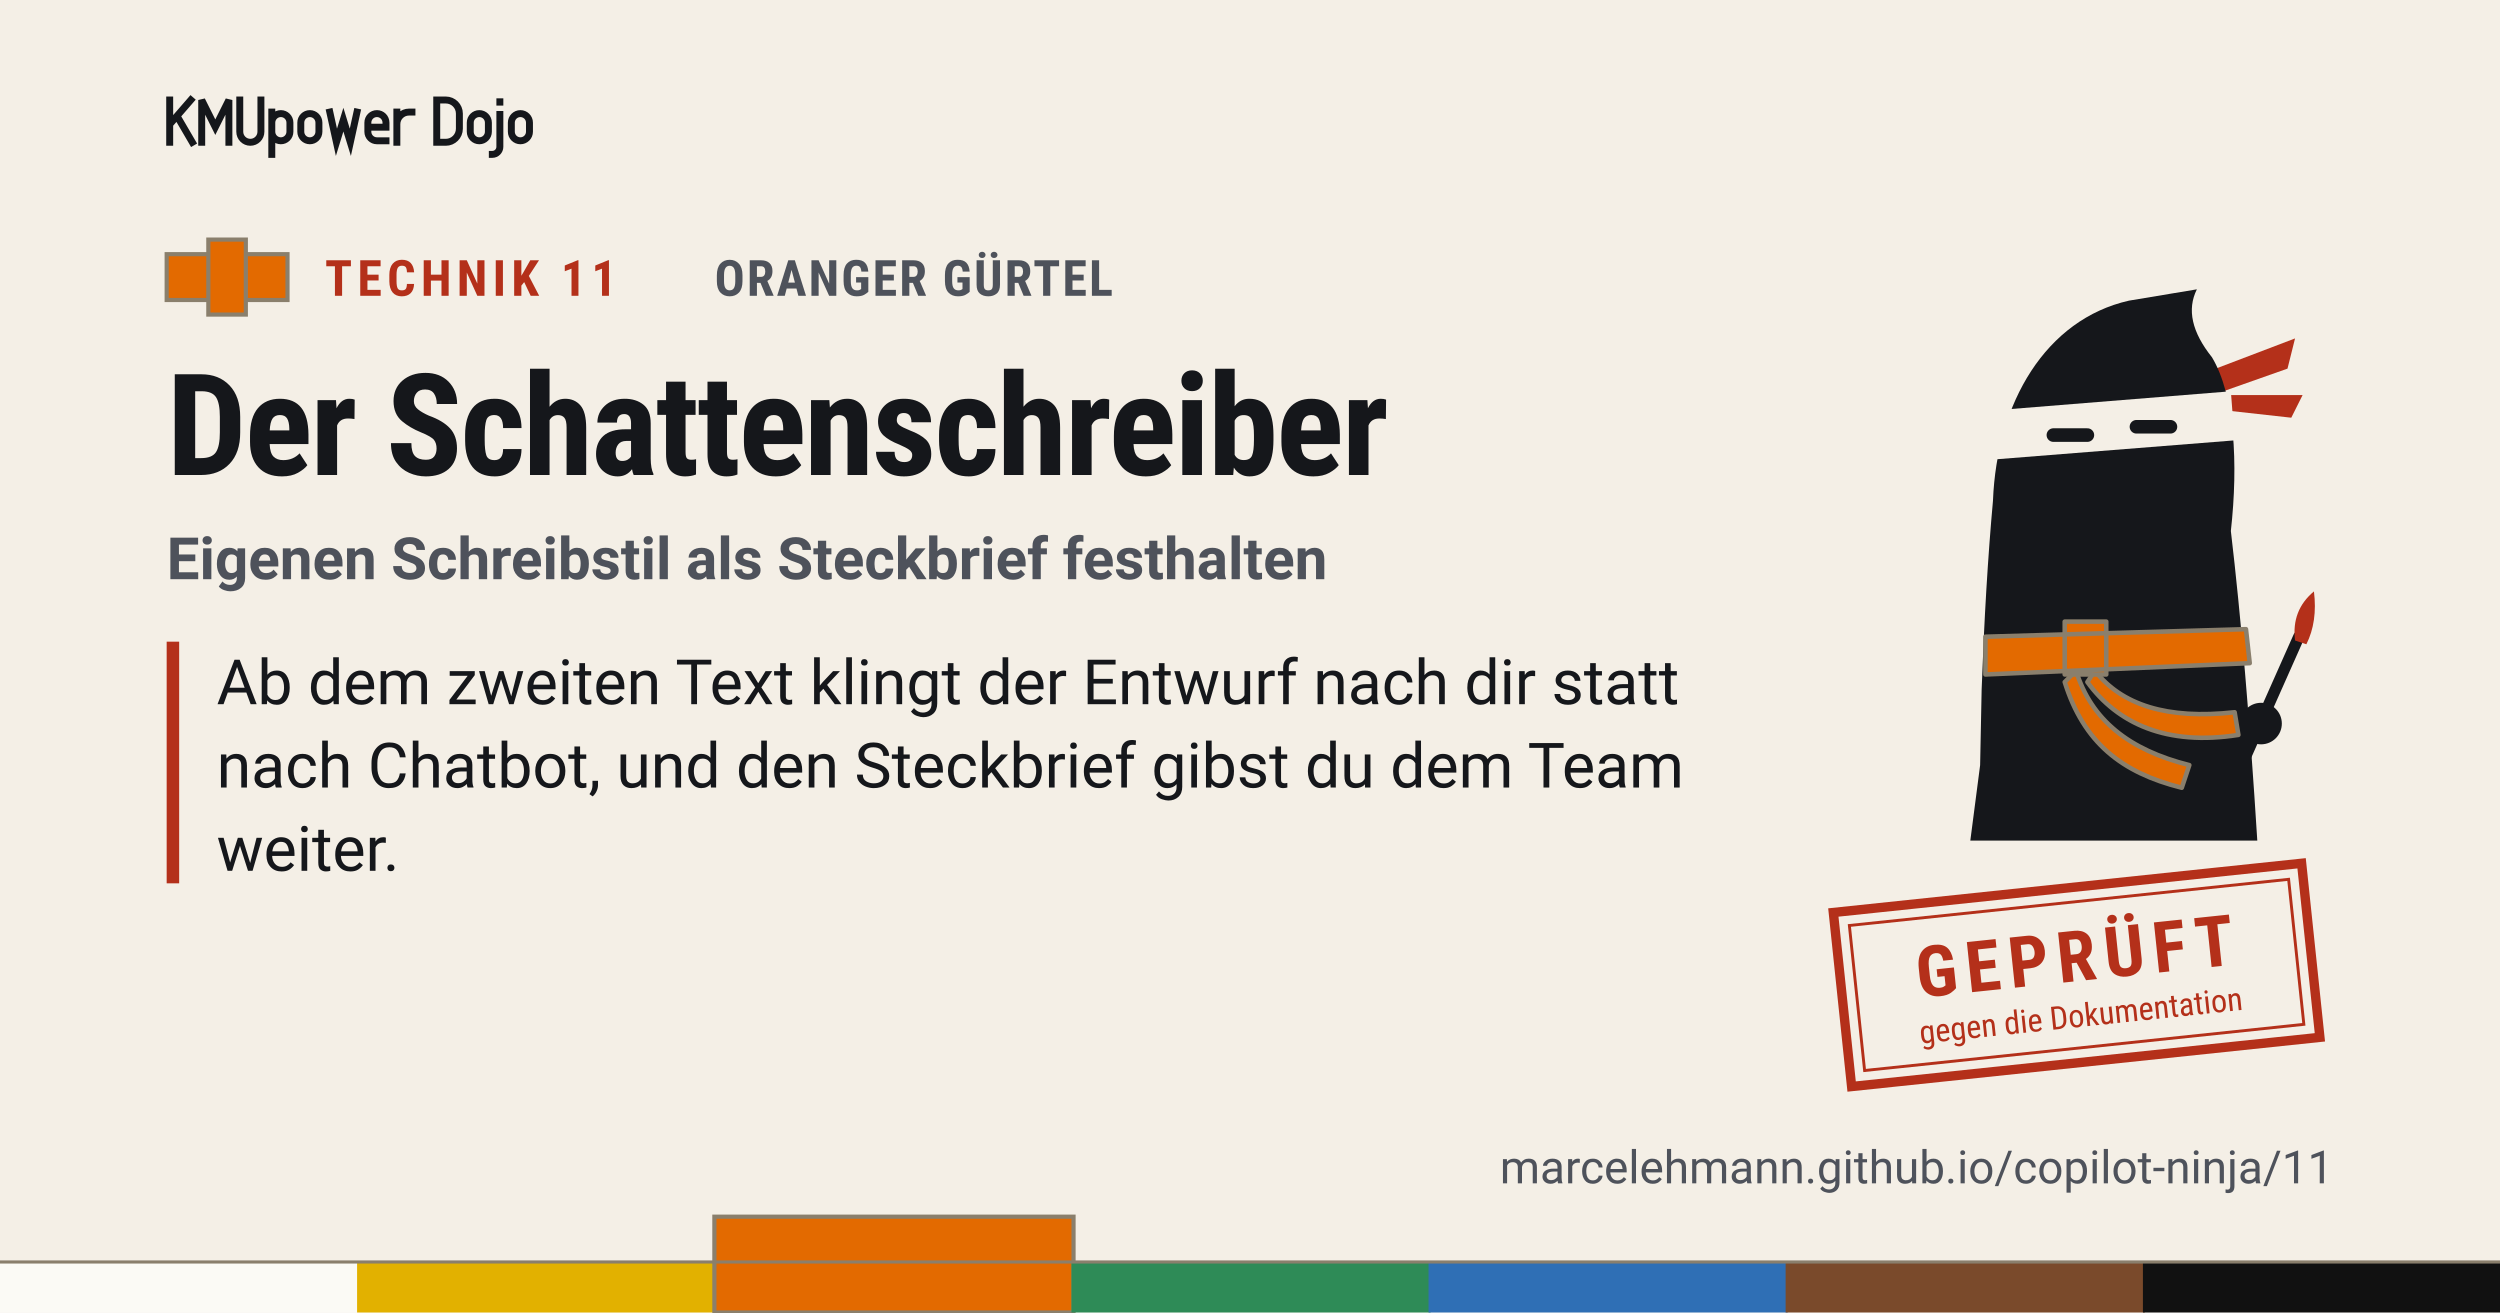
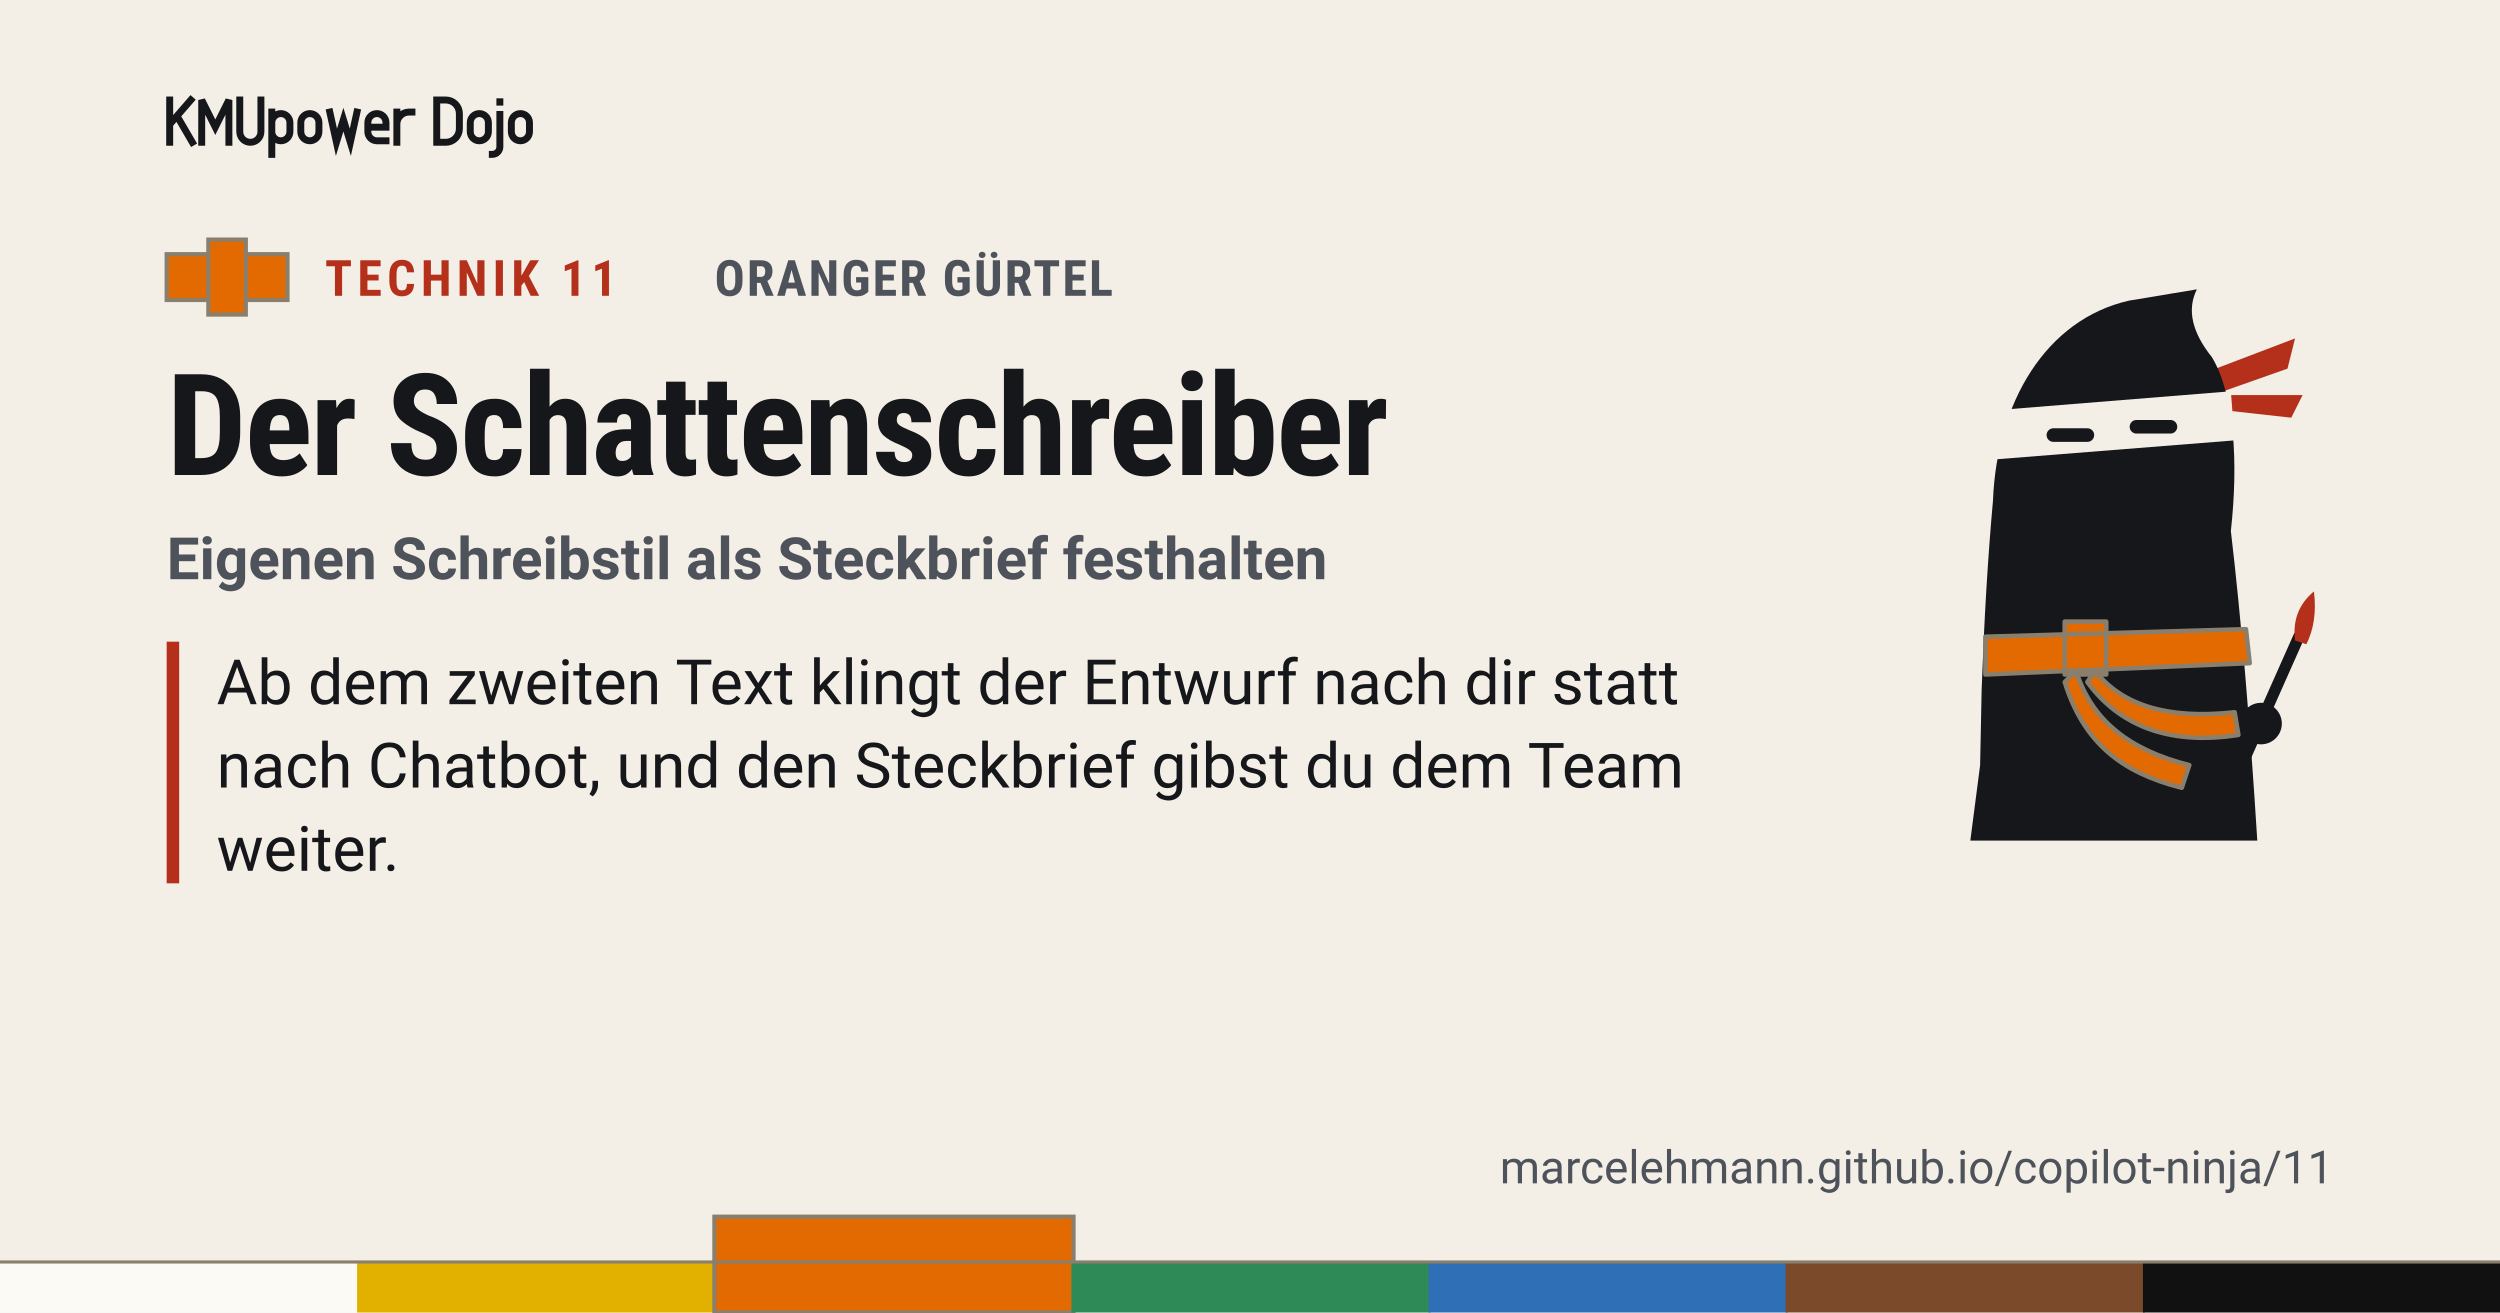
<svg xmlns="http://www.w3.org/2000/svg" width="1200" height="630" viewBox="0 0 1200 630" role="img" aria-label="Technik 11: Der Schattenschreiber. Ab dem zweiten Text klingt der Entwurf nach dir statt nach Chatbot, und den Steckbrief gibst du dem Team weiter.">
  <rect width="1200" height="630" fill="#F4EFE6" />
  <g transform="translate(80 48) scale(1.45)" fill="none" stroke="#15171B" stroke-width="2.3" stroke-linecap="square">
    <path d="M1 0V14M8 0L1.5 7.5M3.6 5.6L8.5 14M11.6 14V0L16.1 9L20.6 0V14M24.2 0V10.5A3.5 3.5 0 0 0 31.2 10.5V0M34.8 18V4M34.8 7.5A3 3 0 0 1 40.8 7.5V10.5A3 3 0 0 1 34.8 10.5M44.4 7.5A3 3 0 0 1 50.4 7.5V10.5A3 3 0 0 1 44.4 10.5ZM54 4L56.2 14L58.5 6.5L60.8 14L63 4M66.8 9H72.6V7.5A3 3 0 0 0 66.6 7.5V10.5A3 3 0 0 0 69.6 13.5H72.6M76.2 14V4M76.2 8A4 4 0 0 1 80.2 4H81.2M89.4 0H92.4A4.5 4.5 0 0 1 96.9 4.5V9.5A4.5 4.5 0 0 1 92.4 14H89.4ZM100.5 7.5A3 3 0 0 1 106.5 7.5V10.5A3 3 0 0 1 100.5 10.5ZM110.3 4.8V15.5A2.5 2.5 0 0 1 107.8 18M110.3 0.6V0.7M114.1 7.5A3 3 0 0 1 120.1 7.5V10.5A3 3 0 0 1 114.1 10.5Z" />
  </g>
  <rect x="80" y="122" width="58" height="22" fill="#E36A00" stroke="#8A7F6C" stroke-width="2" />
  <rect x="100" y="115" width="18" height="36" fill="#E36A00" stroke="#8A7F6C" stroke-width="2" />
  <text x="156" y="142" font-family="Bahnschrift, 'Avenir Next Condensed', 'Roboto Condensed', 'Arial Narrow', sans-serif" font-weight="700" font-size="24" letter-spacing="2.5" fill="#B4301A">TECHNIK 11</text>
  <text x="343" y="142" font-family="Bahnschrift, 'Avenir Next Condensed', 'Roboto Condensed', 'Arial Narrow', sans-serif" font-weight="600" font-size="24" letter-spacing="1" fill="#4E525B">ORANGER GÜRTEL</text>
  <text x="80" y="228" font-size="68" font-family="Bahnschrift, 'Avenir Next Condensed', 'Roboto Condensed', 'Arial Narrow', sans-serif" font-weight="700" fill="#15171B" letter-spacing="-1">Der Schattenschreiber</text>
  <text x="80" y="278" font-size="28" font-family="'Segoe UI', system-ui, -apple-system, Roboto, Arial, sans-serif" font-weight="600" fill="#4E525B">Eigenen Schreibstil als Steckbrief festhalten</text>
  <rect x="80" y="308" width="6" height="116" fill="#B4301A" />
  <text x="104" y="338" font-size="30" font-family="'Segoe UI', system-ui, -apple-system, Roboto, Arial, sans-serif" fill="#15171B">Ab dem zweiten Text klingt der Entwurf nach dir statt</text>
  <text x="104" y="378" font-size="30" font-family="'Segoe UI', system-ui, -apple-system, Roboto, Arial, sans-serif" fill="#15171B">nach Chatbot, und den Steckbrief gibst du dem Team</text>
  <text x="104" y="418" font-size="30" font-family="'Segoe UI', system-ui, -apple-system, Roboto, Arial, sans-serif" fill="#15171B">weiter.</text>
  <svg x="902" y="128" width="218" height="290" viewBox="0 0 120 160">
    <style>.t-koerper{fill:#15171B}.t-gesicht{fill:#F4EFE6}.t-augen{fill:none;stroke:#15171B;stroke-width:3.6;stroke-linecap:round}.t-band,.t-pinsel-spitze{fill:#B4301A}.t-guertel,.t-guertel-enden{fill:#E36A00;stroke:#8A7F6C;stroke-width:1.2;stroke-linejoin:round}.t-pinsel-stiel{fill:none;stroke:#15171B;stroke-width:3;stroke-linecap:round}.t-hand{fill:#15171B}.t-rolle,.t-strich{display:none}</style>
    <g class="t-figur">
      <path class="t-band" d="M89 27l21-8-2 8-17 6zM90 34h22l-3 6-18-2z" />
      <path class="t-koerper" d="M24 152l2.6-20 .4-20q1-28 3-50c1-26 14-48 36-53l18-3q-4 8 4 18c6 10 7 28 5 46q4 34 7 82z" />
      <path class="t-gesicht" d="M31 38l62-5 1 13-63 5z" />
      <path class="t-augen" d="M46 44.6h9M68 42.4h9" />
      <g class="t-rolle">
        <path class="t-rolle-blatt" d="M30 114h60v18H30z" />
        <path class="t-rolle-zeilen" d="M38 120h40M38 126h28" />
        <path class="t-rolle-enden" d="M25 111h6v24h-6zM89 111h6v24h-6z" />
      </g>
      <path class="t-guertel-enden" d="M52 107c4 13 14 21 30 25l-2 6c-16-4-26-12-31-28zM57 107c7 9 19 13 37 11l1 6c-19 3-32-3-40-14z" />
      <path class="t-guertel" d="M28 98l69-2 1 9-70 3zM49 94h11v14H49z" />
      <g class="t-pinsel">
        <path class="t-pinsel-stiel" d="M95 134l16-36" />
        <path class="t-pinsel-spitze" d="M110 99q-1-8 5-13 1 8-2 14z" />
        <circle class="t-hand" cx="101" cy="121" r="5.5" />
      </g>
      <path class="t-strich" pathLength="1" d="M24 152l2.6-20 .4-20q1-28 3-50c1-26 14-48 36-53l18-3q-4 8 4 18c6 10 7 28 5 46q4 34 7 82z" />
    </g>
  </svg>
-   <g transform="translate(880 438) rotate(-6)">
-     <rect width="226" height="84" fill="#F4EFE6" stroke="#B4301A" stroke-width="4.5" />
-     <rect x="7" y="7" width="212" height="70" fill="none" stroke="#B4301A" stroke-width="1.4" />
-     <text x="113" y="45" text-anchor="middle" font-family="Bahnschrift, 'Avenir Next Condensed', 'Roboto Condensed', 'Arial Narrow', sans-serif" font-weight="700" font-size="34" letter-spacing="4" fill="#B4301A">GEPRÜFT</text>
-     <text x="113" y="67" text-anchor="middle" font-family="Bahnschrift, 'Avenir Next Condensed', 'Roboto Condensed', 'Arial Narrow', sans-serif" font-size="15.5" fill="#B4301A">gegen die Dokumentation</text>
-   </g>
  <text x="1120" y="568" text-anchor="end" font-family="'Segoe UI', system-ui, -apple-system, Roboto, Arial, sans-serif" font-size="22" fill="#4E525B">marcelehmann.github.io/copilot-ninja/11</text>
  <rect x="0.0" y="606" width="172.4" height="24" fill="#FBFAF5" />
  <rect x="171.4" y="606" width="172.4" height="24" fill="#E2B100" />
  <rect x="342.9" y="584" width="172.4" height="46" fill="#E36A00" stroke="#8A7F6C" stroke-width="2" />
  <rect x="514.3" y="606" width="172.4" height="24" fill="#2E8B57" />
  <rect x="685.7" y="606" width="172.4" height="24" fill="#2F6FB5" />
  <rect x="857.1" y="606" width="172.4" height="24" fill="#7A4A2B" />
  <rect x="1028.6" y="606" width="172.4" height="24" fill="#111111" />
  <rect x="0" y="605" width="1200" height="1.5" fill="#8A7F6C" />
</svg>
